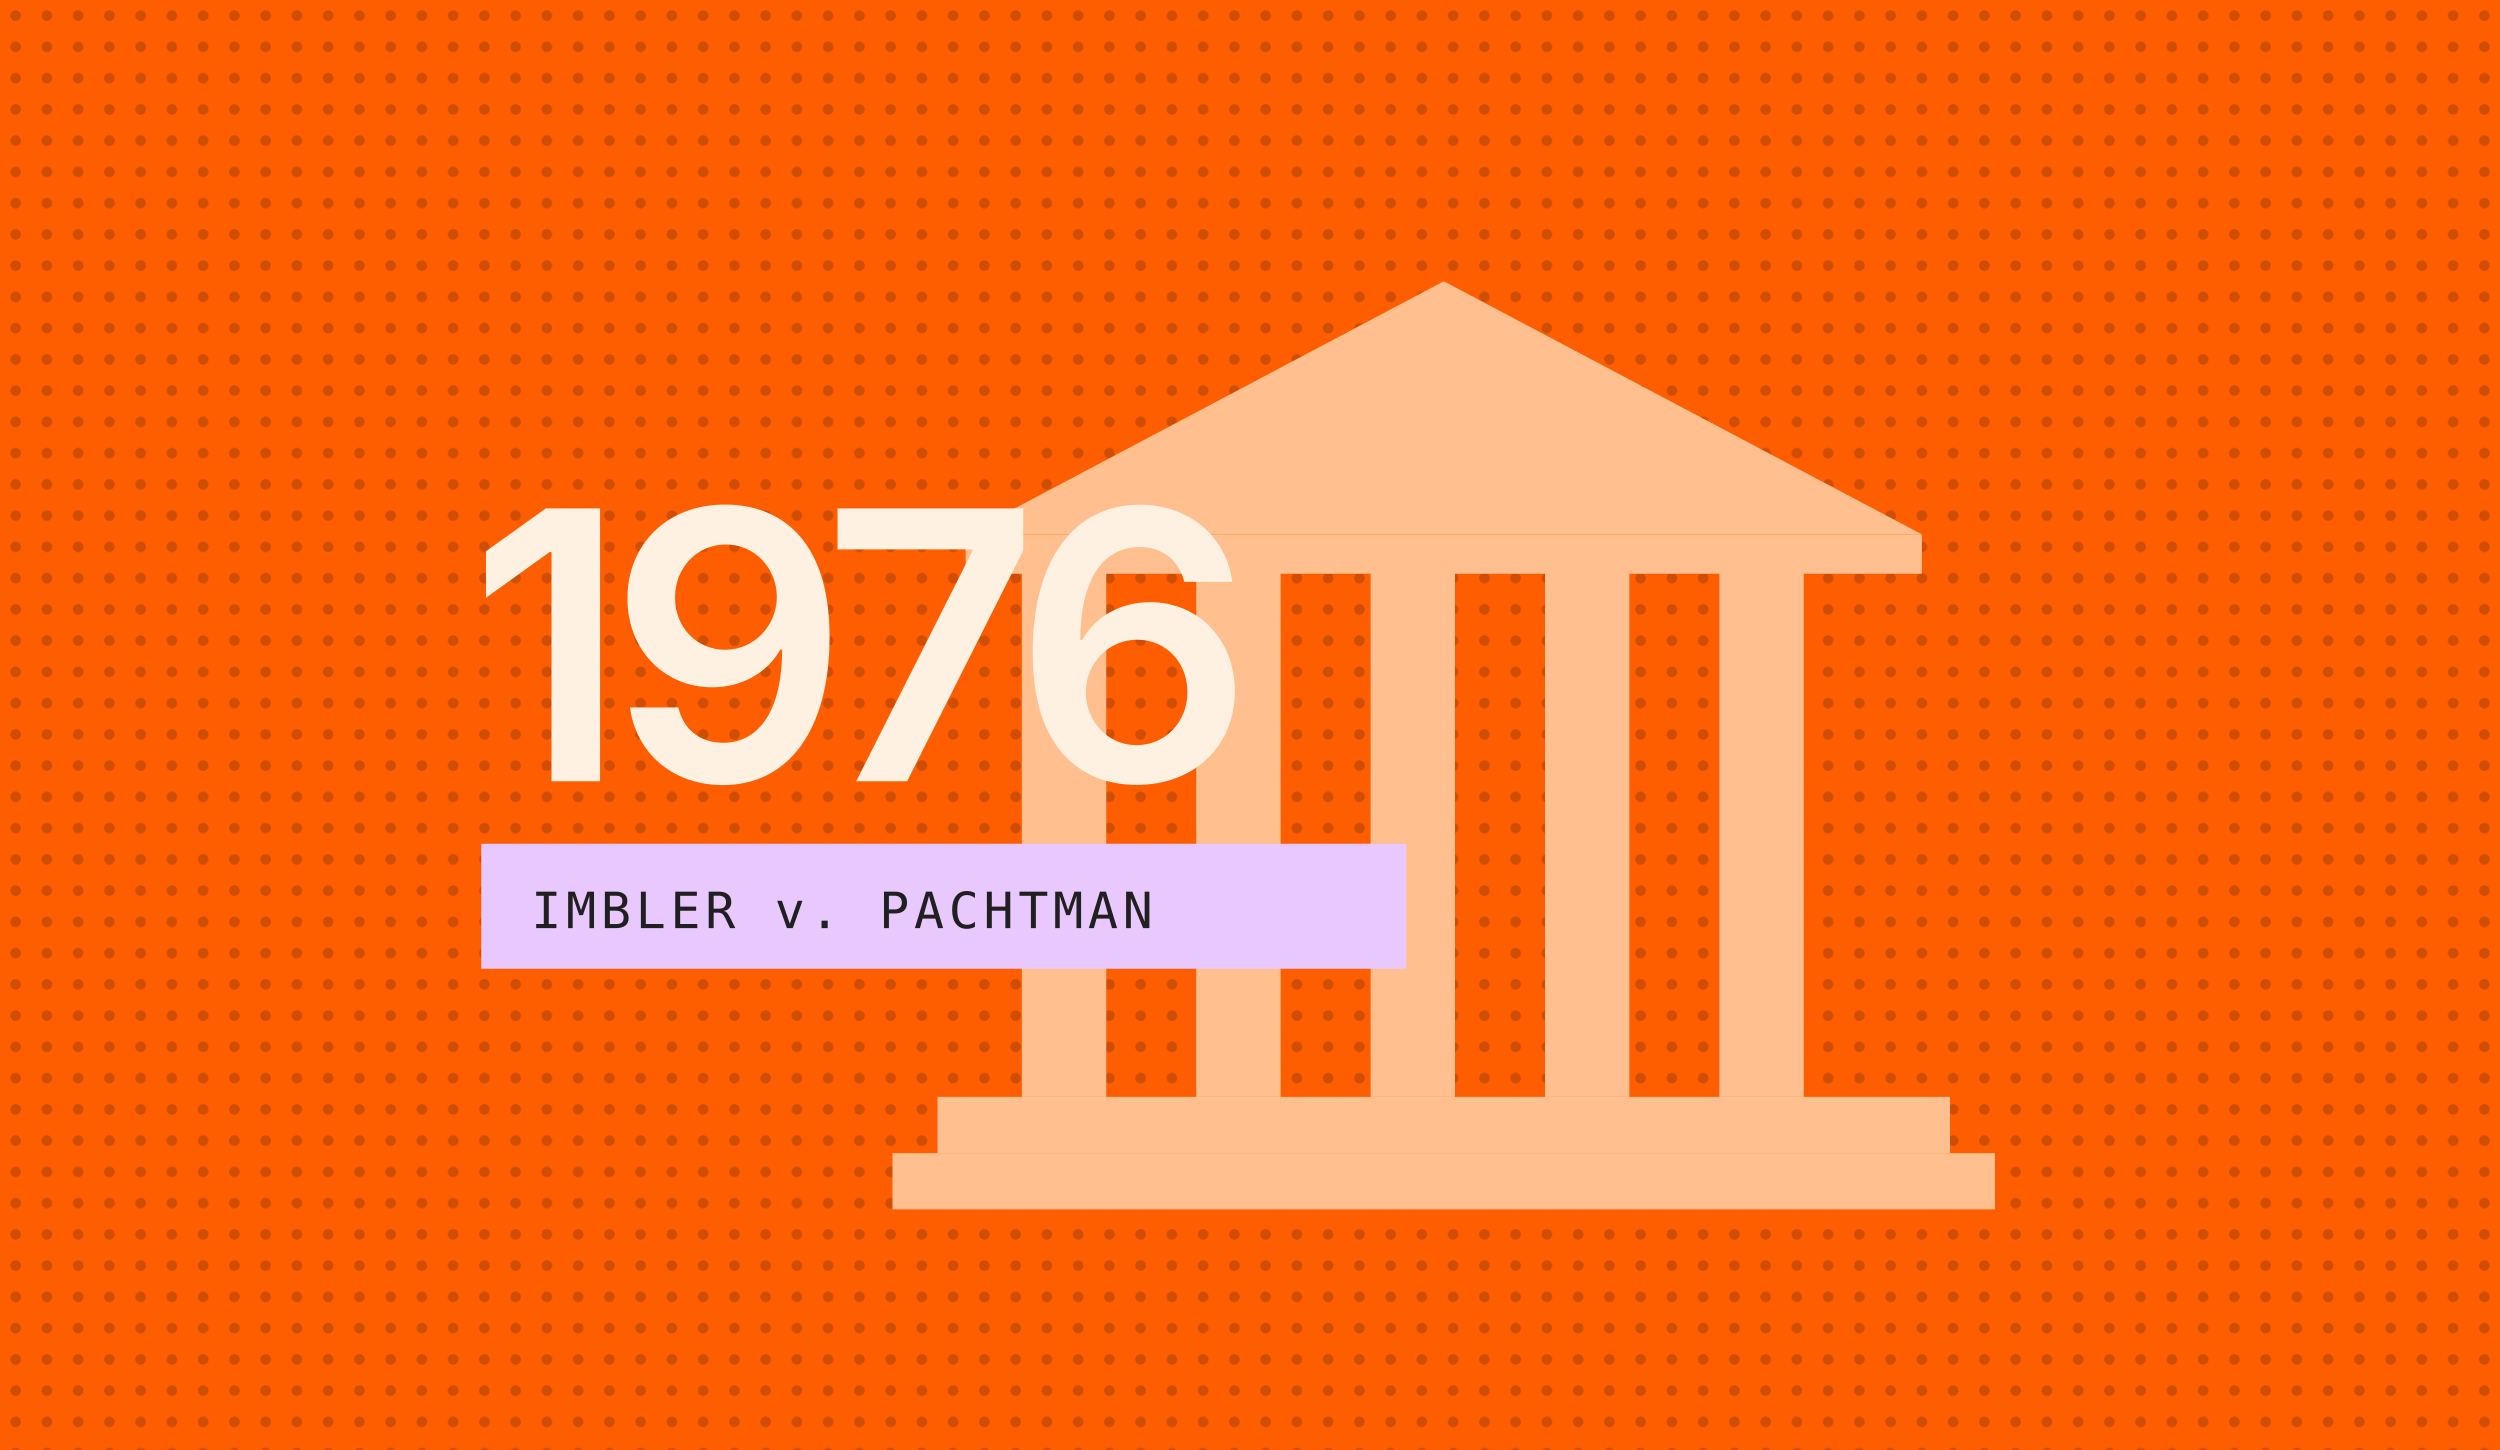
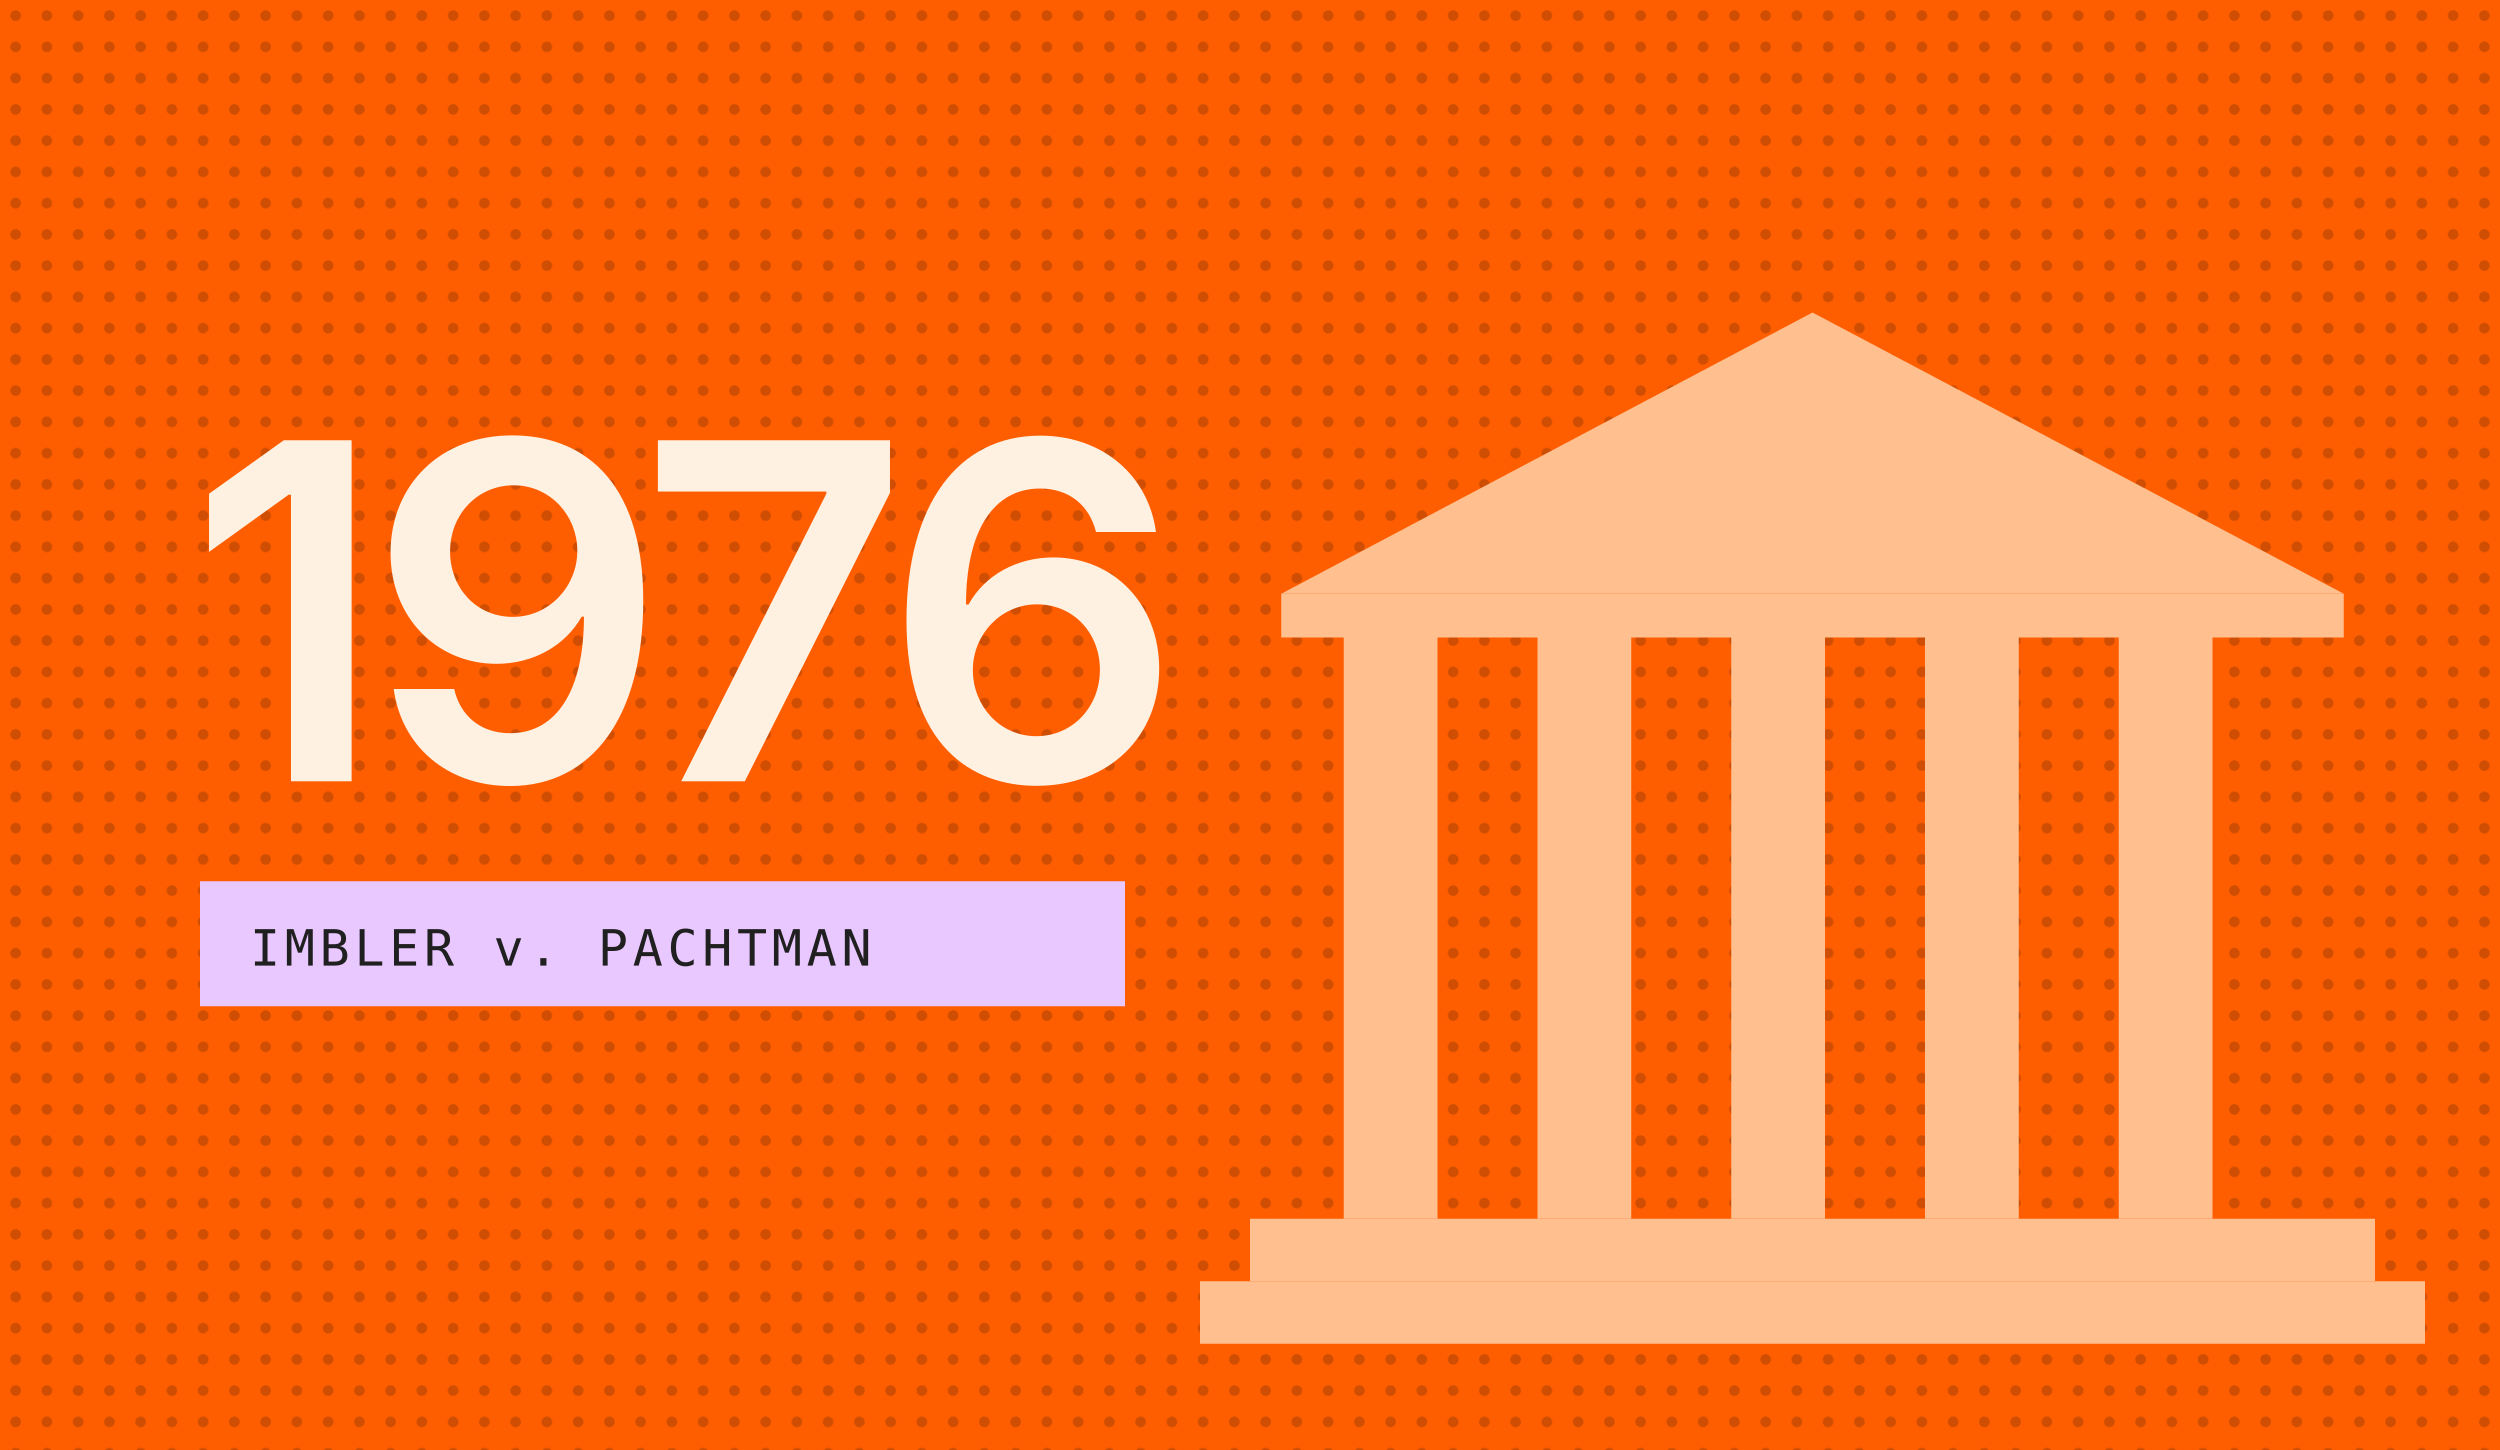
<svg viewBox="0 0 800 464" preserveAspectRatio="xMidYMid slice" role="img" aria-label="Illustration: the year 1976 beside the columns of a courthouse">
  <defs>
    <pattern id="ht7" width="10" height="10" patternUnits="userSpaceOnUse">
      <circle cx="5" cy="5" r="1.7" fill="#522409" opacity=".28" />
    </pattern>
  </defs>
  <rect width="800" height="464" fill="#FF5E00" />
  <rect width="800" height="464" fill="url(#ht7)" />
-   <g transform="translate(-60 0) scale(.9)">
-     <path d="M410 190l170-90 170 90z" fill="#FFBF8F" />
-     <rect x="410" y="190" width="340" height="14" fill="#FFBF8F" />
-     <rect x="430" y="200" width="30" height="190" fill="#FFBF8F" />
-     <rect x="492" y="200" width="30" height="190" fill="#FFBF8F" />
-     <rect x="554" y="200" width="30" height="190" fill="#FFBF8F" />
-     <rect x="616" y="200" width="30" height="190" fill="#FFBF8F" />
-     <rect x="678" y="200" width="30" height="190" fill="#FFBF8F" />
-     <rect x="400" y="390" width="360" height="20" fill="#FFBF8F" />
-     <rect x="384" y="410" width="392" height="20" fill="#FFBF8F" />
-   </g>
-   <text x="150" y="250" font-family="GT Standard, Inter, sans-serif" font-weight="600" font-size="120" fill="#FFF1E2" letter-spacing="-6">1976</text>
-   <rect x="154" y="270" width="296" height="40" fill="#E9C7FF" />
-   <text x="170" y="297" font-family="GT Standard Mono, Geist Mono, monospace" font-size="16" font-weight="500" fill="#202020" letter-spacing="1.5">IMBLER v. PACHTMAN</text>
+   <path d="M410 190l170-90 170 90z" fill="#FFBF8F" />
+   <rect x="410" y="190" width="340" height="14" fill="#FFBF8F" />
+   <rect x="430" y="200" width="30" height="190" fill="#FFBF8F" />
+   <rect x="492" y="200" width="30" height="190" fill="#FFBF8F" />
+   <rect x="554" y="200" width="30" height="190" fill="#FFBF8F" />
+   <rect x="616" y="200" width="30" height="190" fill="#FFBF8F" />
+   <rect x="678" y="200" width="30" height="190" fill="#FFBF8F" />
+   <rect x="400" y="390" width="360" height="20" fill="#FFBF8F" />
+   <rect x="384" y="410" width="392" height="20" fill="#FFBF8F" />
+   <text x="60" y="250" font-family="GT Standard, Inter, sans-serif" font-weight="600" font-size="150" fill="#FFF1E2" letter-spacing="-6">1976</text>
+   <rect x="64" y="282" width="296" height="40" fill="#E9C7FF" />
+   <text x="80" y="309" font-family="GT Standard Mono, Geist Mono, monospace" font-size="16" font-weight="500" fill="#202020" letter-spacing="1.5">IMBLER v. PACHTMAN</text>
</svg>
